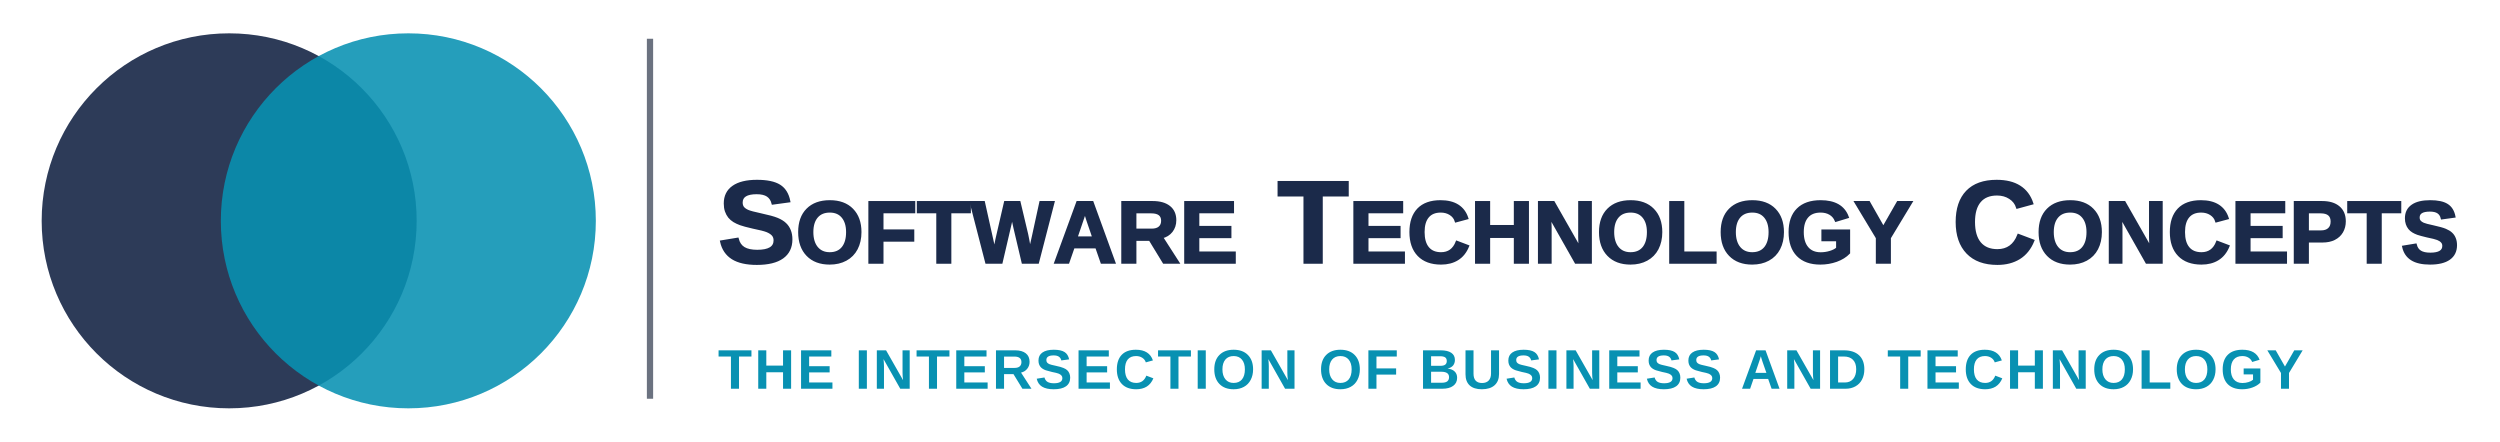
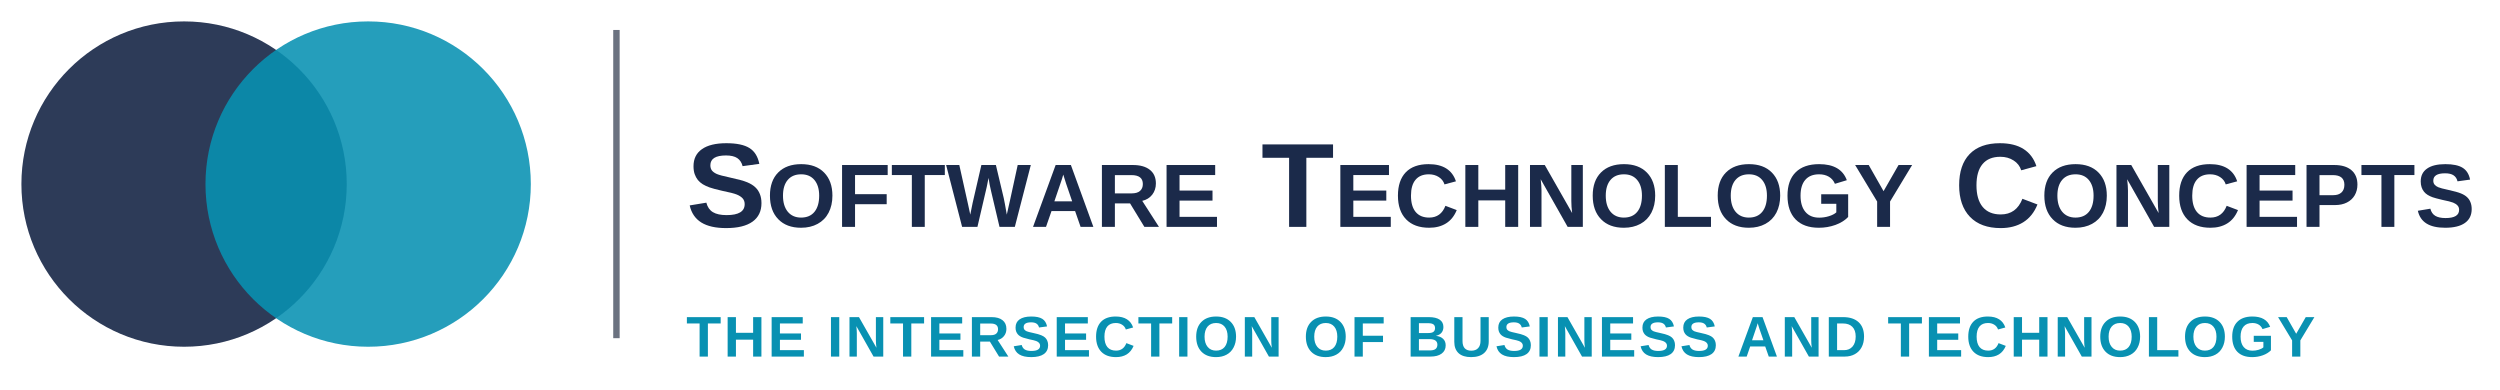
- <svg xmlns="http://www.w3.org/2000/svg" width="600" height="106" viewBox="10 25 600 106" role="img">
+ <svg xmlns="http://www.w3.org/2000/svg" width="584" height="91" viewBox="22 35 584 91" role="img">
  <g style="mix-blend-mode:multiply">
-     <circle cx="65" cy="78" r="45" fill="#1B2A4A" opacity="0.92" />
-     <circle cx="108" cy="78" r="45" fill="#0891B2" opacity="0.88" />
+     <circle cx="65" cy="78" r="38" fill="#1B2A4A" opacity="0.92" />
+     <circle cx="108" cy="78" r="38" fill="#0891B2" opacity="0.88" />
  </g>
-   <line x1="166" y1="34.3" x2="166" y2="120.7" stroke="#6B7280" stroke-width="1.5" />
-   <text x="182.3" y="88" font-size="28" font-weight="700" fill="#1B2A4A" stroke="#1B2A4A" stroke-width="0.6" paint-order="stroke fill" font-family="Liberation Sans, Arial, Helvetica, sans-serif">S</text>
-   <text x="201.0" y="88" font-size="21" font-weight="700" fill="#1B2A4A" stroke="#1B2A4A" stroke-width="0.6" paint-order="stroke fill" font-family="Liberation Sans, Arial, Helvetica, sans-serif">O</text>
-   <text x="217.3" y="88" font-size="21" font-weight="700" fill="#1B2A4A" stroke="#1B2A4A" stroke-width="0.6" paint-order="stroke fill" font-family="Liberation Sans, Arial, Helvetica, sans-serif">F</text>
-   <text x="230.1" y="88" font-size="21" font-weight="700" fill="#1B2A4A" stroke="#1B2A4A" stroke-width="0.6" paint-order="stroke fill" font-family="Liberation Sans, Arial, Helvetica, sans-serif">T</text>
-   <text x="243.0" y="88" font-size="21" font-weight="700" fill="#1B2A4A" stroke="#1B2A4A" stroke-width="0.6" paint-order="stroke fill" font-family="Liberation Sans, Arial, Helvetica, sans-serif">W</text>
-   <text x="262.8" y="88" font-size="21" font-weight="700" fill="#1B2A4A" stroke="#1B2A4A" stroke-width="0.6" paint-order="stroke fill" font-family="Liberation Sans, Arial, Helvetica, sans-serif">A</text>
-   <text x="278.0" y="88" font-size="21" font-weight="700" fill="#1B2A4A" stroke="#1B2A4A" stroke-width="0.6" paint-order="stroke fill" font-family="Liberation Sans, Arial, Helvetica, sans-serif">R</text>
-   <text x="293.1" y="88" font-size="21" font-weight="700" fill="#1B2A4A" stroke="#1B2A4A" stroke-width="0.6" paint-order="stroke fill" font-family="Liberation Sans, Arial, Helvetica, sans-serif">E</text>
-   <text x="316.6" y="88" font-size="28" font-weight="700" fill="#1B2A4A" stroke="#1B2A4A" stroke-width="0.6" paint-order="stroke fill" font-family="Liberation Sans, Arial, Helvetica, sans-serif">T</text>
-   <text x="333.7" y="88" font-size="21" font-weight="700" fill="#1B2A4A" stroke="#1B2A4A" stroke-width="0.6" paint-order="stroke fill" font-family="Liberation Sans, Arial, Helvetica, sans-serif">E</text>
-   <text x="347.7" y="88" font-size="21" font-weight="700" fill="#1B2A4A" stroke="#1B2A4A" stroke-width="0.6" paint-order="stroke fill" font-family="Liberation Sans, Arial, Helvetica, sans-serif">C</text>
-   <text x="362.9" y="88" font-size="21" font-weight="700" fill="#1B2A4A" stroke="#1B2A4A" stroke-width="0.6" paint-order="stroke fill" font-family="Liberation Sans, Arial, Helvetica, sans-serif">H</text>
-   <text x="378.0" y="88" font-size="21" font-weight="700" fill="#1B2A4A" stroke="#1B2A4A" stroke-width="0.6" paint-order="stroke fill" font-family="Liberation Sans, Arial, Helvetica, sans-serif">N</text>
-   <text x="393.2" y="88" font-size="21" font-weight="700" fill="#1B2A4A" stroke="#1B2A4A" stroke-width="0.6" paint-order="stroke fill" font-family="Liberation Sans, Arial, Helvetica, sans-serif">O</text>
-   <text x="409.5" y="88" font-size="21" font-weight="700" fill="#1B2A4A" stroke="#1B2A4A" stroke-width="0.6" paint-order="stroke fill" font-family="Liberation Sans, Arial, Helvetica, sans-serif">L</text>
-   <text x="422.4" y="88" font-size="21" font-weight="700" fill="#1B2A4A" stroke="#1B2A4A" stroke-width="0.6" paint-order="stroke fill" font-family="Liberation Sans, Arial, Helvetica, sans-serif">O</text>
-   <text x="438.7" y="88" font-size="21" font-weight="700" fill="#1B2A4A" stroke="#1B2A4A" stroke-width="0.6" paint-order="stroke fill" font-family="Liberation Sans, Arial, Helvetica, sans-serif">G</text>
-   <text x="455.0" y="88" font-size="21" font-weight="700" fill="#1B2A4A" stroke="#1B2A4A" stroke-width="0.6" paint-order="stroke fill" font-family="Liberation Sans, Arial, Helvetica, sans-serif">Y</text>
-   <text x="478.5" y="88" font-size="28" font-weight="700" fill="#1B2A4A" stroke="#1B2A4A" stroke-width="0.6" paint-order="stroke fill" font-family="Liberation Sans, Arial, Helvetica, sans-serif">C</text>
-   <text x="498.7" y="88" font-size="21" font-weight="700" fill="#1B2A4A" stroke="#1B2A4A" stroke-width="0.6" paint-order="stroke fill" font-family="Liberation Sans, Arial, Helvetica, sans-serif">O</text>
-   <text x="515.0" y="88" font-size="21" font-weight="700" fill="#1B2A4A" stroke="#1B2A4A" stroke-width="0.6" paint-order="stroke fill" font-family="Liberation Sans, Arial, Helvetica, sans-serif">N</text>
-   <text x="530.2" y="88" font-size="21" font-weight="700" fill="#1B2A4A" stroke="#1B2A4A" stroke-width="0.6" paint-order="stroke fill" font-family="Liberation Sans, Arial, Helvetica, sans-serif">C</text>
-   <text x="545.4" y="88" font-size="21" font-weight="700" fill="#1B2A4A" stroke="#1B2A4A" stroke-width="0.6" paint-order="stroke fill" font-family="Liberation Sans, Arial, Helvetica, sans-serif">E</text>
-   <text x="559.4" y="88" font-size="21" font-weight="700" fill="#1B2A4A" stroke="#1B2A4A" stroke-width="0.6" paint-order="stroke fill" font-family="Liberation Sans, Arial, Helvetica, sans-serif">P</text>
-   <text x="573.4" y="88" font-size="21" font-weight="700" fill="#1B2A4A" stroke="#1B2A4A" stroke-width="0.6" paint-order="stroke fill" font-family="Liberation Sans, Arial, Helvetica, sans-serif">T</text>
-   <text x="586.2" y="88" font-size="21" font-weight="700" fill="#1B2A4A" stroke="#1B2A4A" stroke-width="0.6" paint-order="stroke fill" font-family="Liberation Sans, Arial, Helvetica, sans-serif">S</text>
+   <line x1="166" y1="42" x2="166" y2="114" stroke="#6B7280" stroke-width="1.5" />
+   <text x="182.3" y="88" font-size="28" font-weight="700" fill="#1B2A4A" font-family="Liberation Sans, Arial, Helvetica, sans-serif">S</text>
+   <text x="201.0" y="88" font-size="21" font-weight="700" fill="#1B2A4A" font-family="Liberation Sans, Arial, Helvetica, sans-serif">O</text>
+   <text x="217.3" y="88" font-size="21" font-weight="700" fill="#1B2A4A" font-family="Liberation Sans, Arial, Helvetica, sans-serif">F</text>
+   <text x="230.1" y="88" font-size="21" font-weight="700" fill="#1B2A4A" font-family="Liberation Sans, Arial, Helvetica, sans-serif">T</text>
+   <text x="243.0" y="88" font-size="21" font-weight="700" fill="#1B2A4A" font-family="Liberation Sans, Arial, Helvetica, sans-serif">W</text>
+   <text x="262.8" y="88" font-size="21" font-weight="700" fill="#1B2A4A" font-family="Liberation Sans, Arial, Helvetica, sans-serif">A</text>
+   <text x="278.0" y="88" font-size="21" font-weight="700" fill="#1B2A4A" font-family="Liberation Sans, Arial, Helvetica, sans-serif">R</text>
+   <text x="293.1" y="88" font-size="21" font-weight="700" fill="#1B2A4A" font-family="Liberation Sans, Arial, Helvetica, sans-serif">E</text>
+   <text x="316.6" y="88" font-size="28" font-weight="700" fill="#1B2A4A" font-family="Liberation Sans, Arial, Helvetica, sans-serif">T</text>
+   <text x="333.7" y="88" font-size="21" font-weight="700" fill="#1B2A4A" font-family="Liberation Sans, Arial, Helvetica, sans-serif">E</text>
+   <text x="347.7" y="88" font-size="21" font-weight="700" fill="#1B2A4A" font-family="Liberation Sans, Arial, Helvetica, sans-serif">C</text>
+   <text x="362.9" y="88" font-size="21" font-weight="700" fill="#1B2A4A" font-family="Liberation Sans, Arial, Helvetica, sans-serif">H</text>
+   <text x="378.0" y="88" font-size="21" font-weight="700" fill="#1B2A4A" font-family="Liberation Sans, Arial, Helvetica, sans-serif">N</text>
+   <text x="393.2" y="88" font-size="21" font-weight="700" fill="#1B2A4A" font-family="Liberation Sans, Arial, Helvetica, sans-serif">O</text>
+   <text x="409.5" y="88" font-size="21" font-weight="700" fill="#1B2A4A" font-family="Liberation Sans, Arial, Helvetica, sans-serif">L</text>
+   <text x="422.4" y="88" font-size="21" font-weight="700" fill="#1B2A4A" font-family="Liberation Sans, Arial, Helvetica, sans-serif">O</text>
+   <text x="438.7" y="88" font-size="21" font-weight="700" fill="#1B2A4A" font-family="Liberation Sans, Arial, Helvetica, sans-serif">G</text>
+   <text x="455.0" y="88" font-size="21" font-weight="700" fill="#1B2A4A" font-family="Liberation Sans, Arial, Helvetica, sans-serif">Y</text>
+   <text x="478.5" y="88" font-size="28" font-weight="700" fill="#1B2A4A" font-family="Liberation Sans, Arial, Helvetica, sans-serif">C</text>
+   <text x="498.7" y="88" font-size="21" font-weight="700" fill="#1B2A4A" font-family="Liberation Sans, Arial, Helvetica, sans-serif">O</text>
+   <text x="515.0" y="88" font-size="21" font-weight="700" fill="#1B2A4A" font-family="Liberation Sans, Arial, Helvetica, sans-serif">N</text>
+   <text x="530.2" y="88" font-size="21" font-weight="700" fill="#1B2A4A" font-family="Liberation Sans, Arial, Helvetica, sans-serif">C</text>
+   <text x="545.4" y="88" font-size="21" font-weight="700" fill="#1B2A4A" font-family="Liberation Sans, Arial, Helvetica, sans-serif">E</text>
+   <text x="559.4" y="88" font-size="21" font-weight="700" fill="#1B2A4A" font-family="Liberation Sans, Arial, Helvetica, sans-serif">P</text>
+   <text x="573.4" y="88" font-size="21" font-weight="700" fill="#1B2A4A" font-family="Liberation Sans, Arial, Helvetica, sans-serif">T</text>
+   <text x="586.2" y="88" font-size="21" font-weight="700" fill="#1B2A4A" font-family="Liberation Sans, Arial, Helvetica, sans-serif">S</text>
  <text x="182.3" y="118.3" font-size="13.4" font-weight="600" fill="#0891B2" font-family="Liberation Sans, Arial, Helvetica, sans-serif" letter-spacing="0.6">THE INTERSECTION OF BUSINESS AND TECHNOLOGY</text>
</svg>
